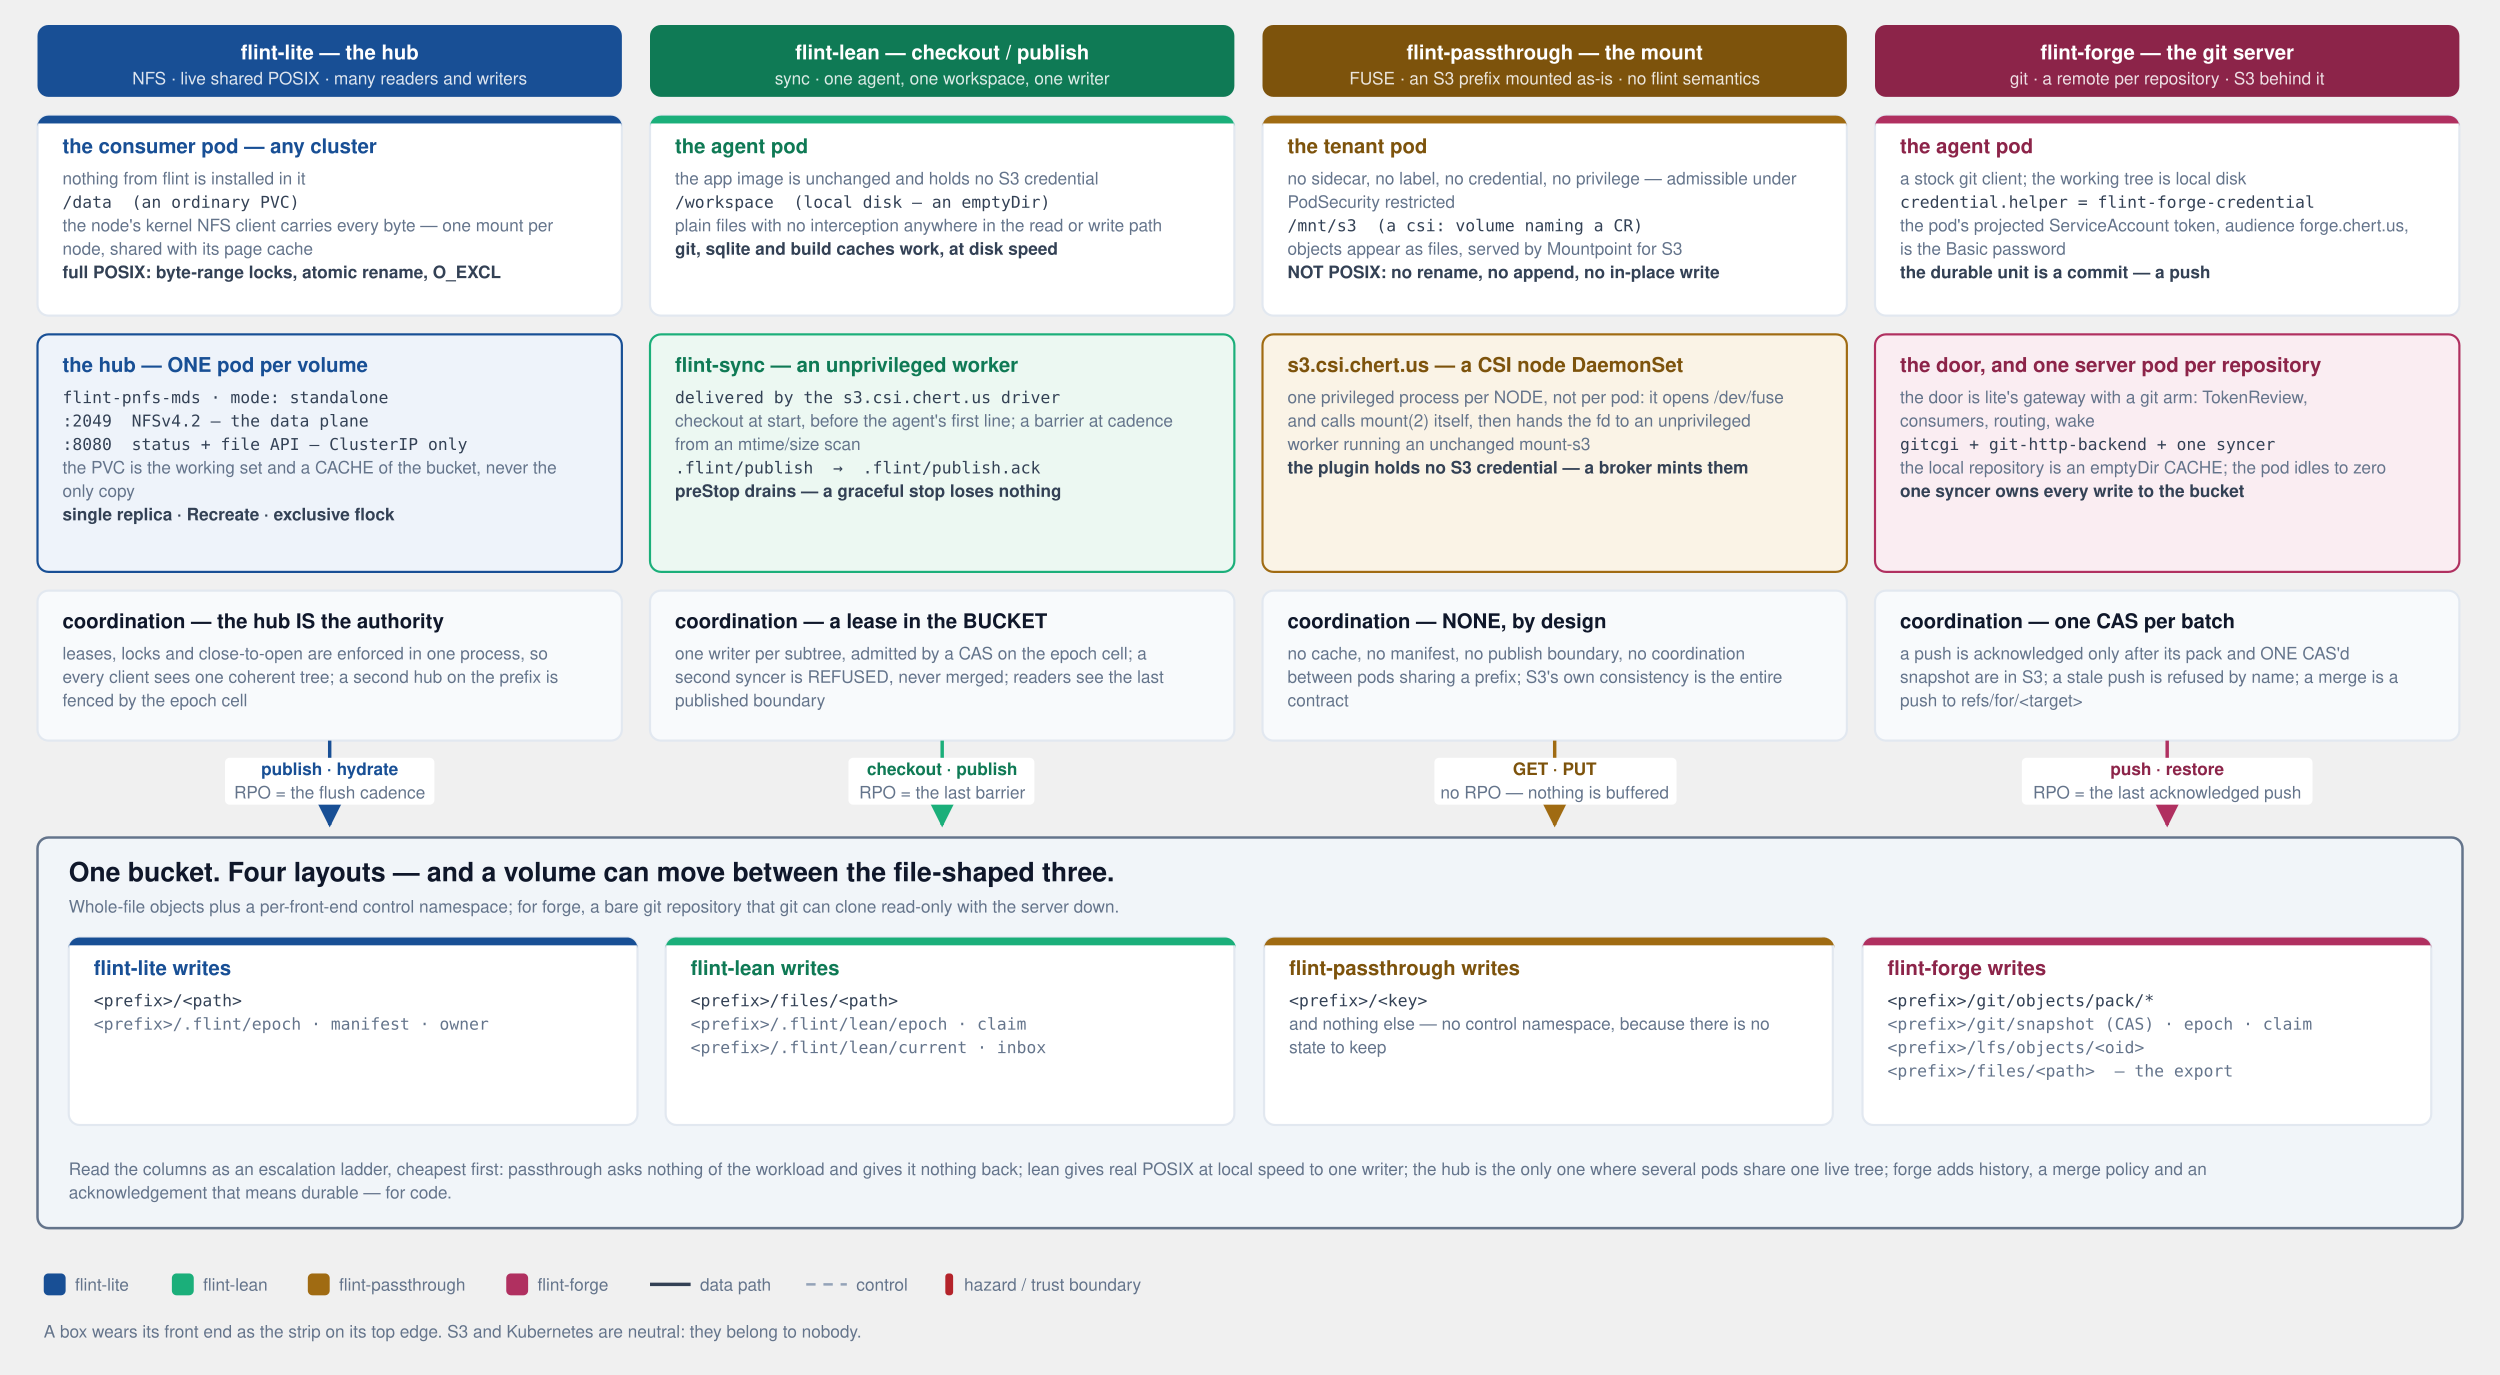
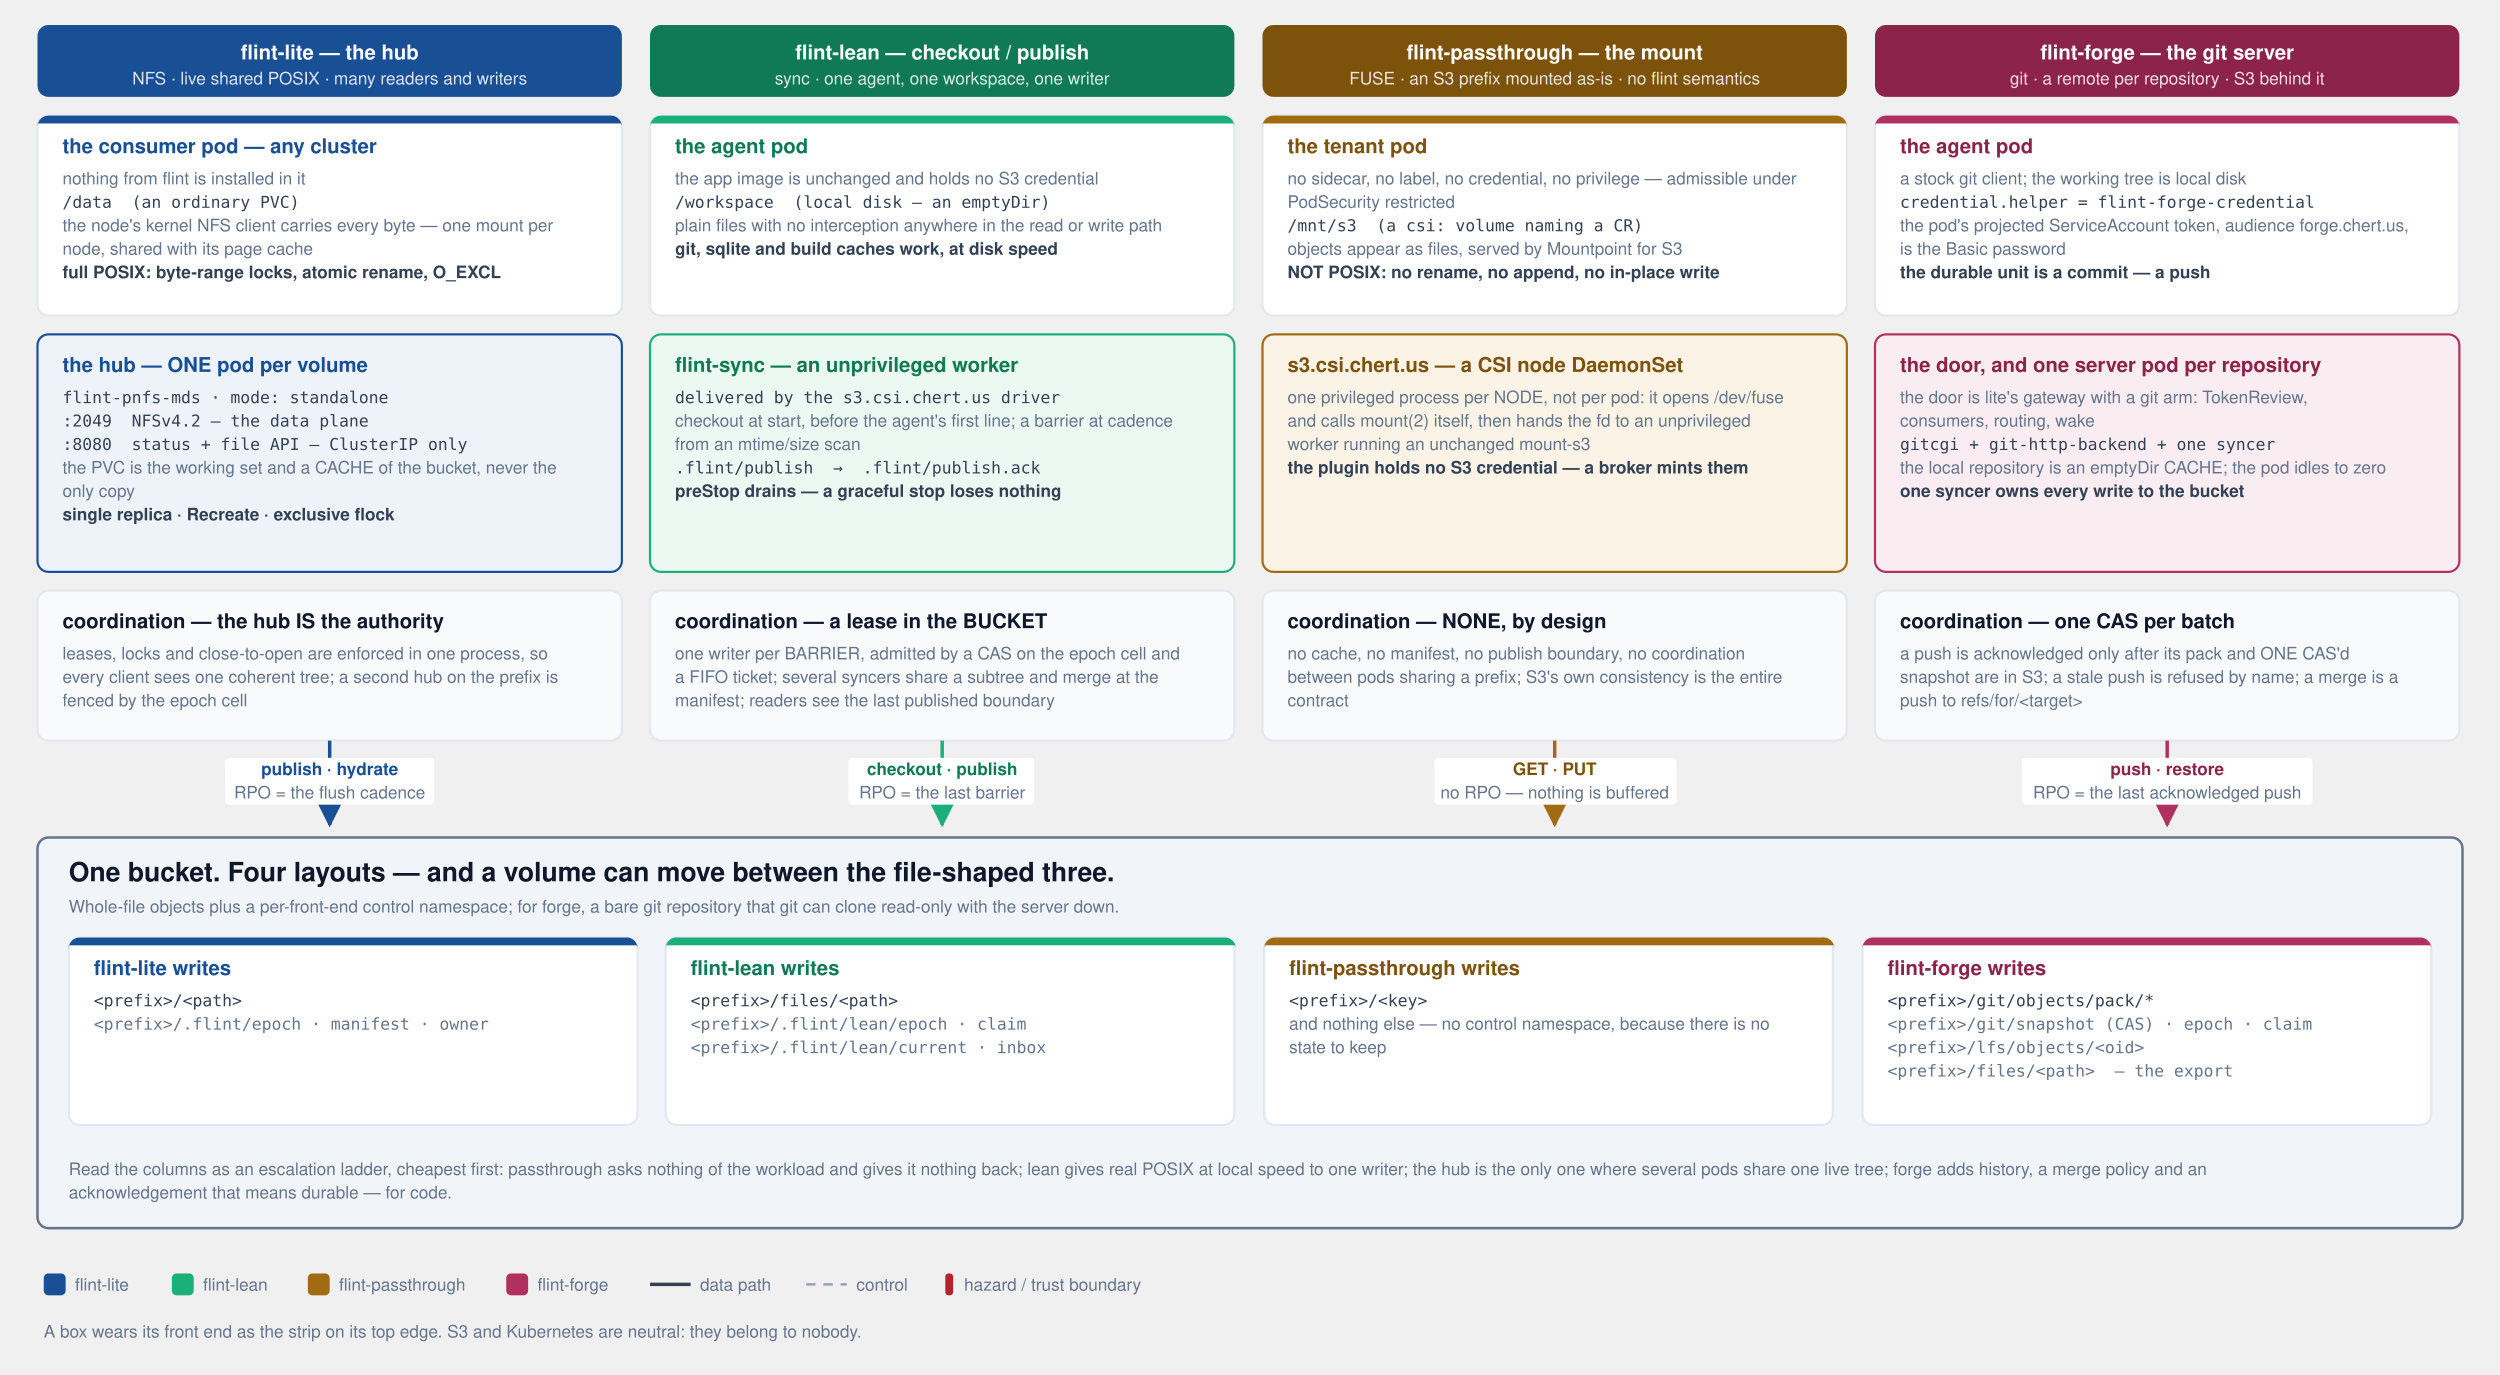
<svg xmlns="http://www.w3.org/2000/svg" viewBox="0 0 1600 880" role="img" aria-label="Four front ends over one bucket. flint-lite serves live shared POSIX from a hub pod over NFSv4.2; flint-lean materialises plain local files and publishes boundaries with a worker; flint-passthrough mounts an S3 prefix directly with Mountpoint for S3; flint-forge serves real git from a per-repository pod whose every push is acknowledged only once it is in S3. All four read and write one bucket, in which each front end has its own layout and control namespace.">
  <style>
  text{font-family:"Helvetica Neue",Helvetica,Arial,sans-serif;fill:#0f172a}
  .t1{font-size:17.0px;font-weight:600}
  .t2{font-size:13.0px;font-weight:600}
  .t3{font-size:12.0px}
  .t3b{font-size:12.0px;font-weight:600;fill:#334155}
  .t4{font-size:11.0px;fill:#64748b}
  .t4b{font-size:11.0px;font-weight:600;fill:#334155}
  .mono{font-family:Menlo,"SF Mono",Consolas,monospace;font-size:10.5px;fill:#334155}
  .mute{fill:#64748b}
  .cap{font-size:9.5px;font-weight:600;letter-spacing:.1em;fill:#64748b}
  .num{font-size:11.0px;font-weight:600;fill:#ffffff}
  .on{font-size:13.0px;font-weight:600;fill:#ffffff}
  .onsub{font-size:11.0px;fill:#ffffff;opacity:.85}
  .c-red{fill:#b4232a}
  .c-lite{fill:#184f95} .c-lean{fill:#0f7a55} .c-pass{fill:#7d530c} .c-forge{fill:#8c2449}
  .f-lite{fill:#184f95} .f-lean{fill:#1baf7a} .f-pass{fill:#a06b12} .f-forge{fill:#b03060}
  .f-red{fill:#b4232a} .f-ink{fill:#334155}
  .b-lite{fill:#eef3fa;stroke:#184f95;stroke-width:1.4} .b-lean{fill:#ecf8f2;stroke:#1baf7a;stroke-width:1.4} .b-pass{fill:#faf3e6;stroke:#a06b12;stroke-width:1.4} .b-forge{fill:#faedf2;stroke:#b03060;stroke-width:1.4}
  .hd-lite{fill:#184f95} .hd-lean{fill:#0f7a55} .hd-pass{fill:#7d530c} .hd-forge{fill:#8c2449}
  .hd-lbl{fill:#334155}
  .l-lite{stroke:#184f95;stroke-width:2.2;fill:none} .l-lean{stroke:#1baf7a;stroke-width:2.2;fill:none} .l-pass{stroke:#a06b12;stroke-width:2.2;fill:none} .l-forge{stroke:#b03060;stroke-width:2.2;fill:none}
  .l-ctl{stroke:#94a3b8;stroke-width:1.6;fill:none}
  .l-ink{stroke:#334155;stroke-width:2.2;fill:none}
  .l-red{stroke:#b4232a;stroke-width:2.2;fill:none}
  .bx{fill:#ffffff;stroke:#e2e8f0;stroke-width:1.4}
  .panel{fill:#f8fafc;stroke:#e2e8f0;stroke-width:1.4}
  .s3{fill:#f1f5f9;stroke:#64748b;stroke-width:1.6}
  .grp{fill:none;stroke:#94a3b8;stroke-width:1.3;stroke-dasharray:7 5}
  .hair{stroke:#e2e8f0;stroke-width:1}
  .lbl{fill:#f8fafc} .rowb{fill:#fbfcfd}
  .frame{fill:none;stroke:#e2e8f0;stroke-width:1.2}
  .halo{fill:#ffffff}
  .chip{fill:#f8fafc;stroke:#e2e8f0;stroke-width:1}
  .chip-red{fill:#b4232a}
  .chip-lite{fill:#184f95} .chip-lean{fill:#0f7a55} .chip-pass{fill:#7d530c} .chip-forge{fill:#8c2449}
  .chip .cap{fill:#334155}
  /* On a filled shape. Last on purpose: a class beats a presentation
     attribute, so this must win over .t4/.cap/.mono. */
  .on,.num,.onsub{fill:#ffffff}
  .cap.on{fill:#ffffff}
</style>
  <defs>
    <marker id="a-lite" viewBox="0 0 10 10" refX="9" refY="5" markerWidth="7" markerHeight="7" orient="auto-start-reverse">
      <path d="M0,0 L10,5 L0,10 z" fill="#184f95" />
    </marker>
    <marker id="a-lean" viewBox="0 0 10 10" refX="9" refY="5" markerWidth="7" markerHeight="7" orient="auto-start-reverse">
      <path d="M0,0 L10,5 L0,10 z" fill="#1baf7a" />
    </marker>
    <marker id="a-pass" viewBox="0 0 10 10" refX="9" refY="5" markerWidth="7" markerHeight="7" orient="auto-start-reverse">
      <path d="M0,0 L10,5 L0,10 z" fill="#a06b12" />
    </marker>
    <marker id="a-forge" viewBox="0 0 10 10" refX="9" refY="5" markerWidth="7" markerHeight="7" orient="auto-start-reverse">
      <path d="M0,0 L10,5 L0,10 z" fill="#b03060" />
    </marker>
    <marker id="a-ctl" viewBox="0 0 10 10" refX="9" refY="5" markerWidth="7" markerHeight="7" orient="auto-start-reverse">
      <path d="M0,0 L10,5 L0,10 z" fill="#94a3b8" />
    </marker>
    <marker id="a-ink" viewBox="0 0 10 10" refX="9" refY="5" markerWidth="7" markerHeight="7" orient="auto-start-reverse">
      <path d="M0,0 L10,5 L0,10 z" fill="#334155" />
    </marker>
    <marker id="a-red" viewBox="0 0 10 10" refX="9" refY="5" markerWidth="7" markerHeight="7" orient="auto-start-reverse">
      <path d="M0,0 L10,5 L0,10 z" fill="#b4232a" />
    </marker>
  </defs>
  <rect x="24" y="16" width="374" height="46" rx="7" class="hd-lite" />
  <text class="on" x="211" y="38" style="text-anchor:middle">flint-lite — the hub</text>
  <text class="onsub" x="211" y="54" style="text-anchor:middle">NFS · live shared POSIX · many readers and writers</text>
  <rect x="24" y="74" width="374" height="128" rx="7" class="bx" />
  <path class="f-lite" d="M31,74 H391 A7,7 0 0 1 398,81 V79 H24 V81 A7,7 0 0 1 31,74 Z" />
  <text class="t2 c-lite" x="40" y="98">the consumer pod — any cluster</text>
  <text class="t4" x="40" y="118">nothing from flint is installed in it</text>
  <text class="mono" x="40" y="133" xml:space="preserve">/data  (an ordinary PVC)</text>
  <text class="t4" x="40" y="148">the node's kernel NFS client carries every byte — one mount per</text>
  <text class="t4" x="40" y="163">node, shared with its page cache</text>
  <text class="t4b" x="40" y="178">full POSIX: byte-range locks, atomic rename, O_EXCL</text>
  <rect x="24" y="214" width="374" height="152" rx="7" class="b-lite" />
  <text class="t2 c-lite" x="40" y="238">the hub — ONE pod per volume</text>
  <text class="mono" x="40" y="258" xml:space="preserve">flint-pnfs-mds · mode: standalone</text>
  <text class="mono" x="40" y="273" xml:space="preserve">:2049  NFSv4.2 — the data plane</text>
  <text class="mono" x="40" y="288" xml:space="preserve">:8080  status + file API — ClusterIP only</text>
  <text class="t4" x="40" y="303">the PVC is the working set and a CACHE of the bucket, never the</text>
  <text class="t4" x="40" y="318">only copy</text>
  <text class="t4b" x="40" y="333">single replica · Recreate · exclusive flock</text>
  <rect x="24" y="378" width="374" height="96" rx="7" class="panel" />
  <text class="t2" x="40" y="402">coordination — the hub IS the authority</text>
  <text class="t4" x="40" y="422">leases, locks and close-to-open are enforced in one process, so</text>
  <text class="t4" x="40" y="437">every client sees one coherent tree; a second hub on the prefix is</text>
  <text class="t4" x="40" y="452">fenced by the epoch cell</text>
  <line class="l-lite" x1="211" y1="474" x2="211" y2="528" marker-end="url(#a-lite)" />
  <rect x="144" y="485" width="134" height="30" rx="3" class="halo" />
  <text class="t4b c-lite" x="211" y="496" style="text-anchor:middle">publish · hydrate</text>
  <text class="t4" x="211" y="511" style="text-anchor:middle">RPO = the flush cadence</text>
  <rect x="416" y="16" width="374" height="46" rx="7" class="hd-lean" />
  <text class="on" x="603" y="38" style="text-anchor:middle">flint-lean — checkout / publish</text>
  <text class="onsub" x="603" y="54" style="text-anchor:middle">sync · one agent, one workspace, one writer</text>
  <rect x="416" y="74" width="374" height="128" rx="7" class="bx" />
  <path class="f-lean" d="M423,74 H783 A7,7 0 0 1 790,81 V79 H416 V81 A7,7 0 0 1 423,74 Z" />
  <text class="t2 c-lean" x="432" y="98">the agent pod</text>
  <text class="t4" x="432" y="118">the app image is unchanged and holds no S3 credential</text>
  <text class="mono" x="432" y="133" xml:space="preserve">/workspace  (local disk — an emptyDir)</text>
  <text class="t4" x="432" y="148">plain files with no interception anywhere in the read or write path</text>
  <text class="t4b" x="432" y="163">git, sqlite and build caches work, at disk speed</text>
  <rect x="416" y="214" width="374" height="152" rx="7" class="b-lean" />
  <text class="t2 c-lean" x="432" y="238">flint-sync — an unprivileged worker</text>
  <text class="mono" x="432" y="258" xml:space="preserve">delivered by the s3.csi.chert.us driver</text>
  <text class="t4" x="432" y="273">checkout at start, before the agent's first line; a barrier at cadence</text>
  <text class="t4" x="432" y="288">from an mtime/size scan</text>
  <text class="mono" x="432" y="303" xml:space="preserve">.flint/publish  →  .flint/publish.ack</text>
  <text class="t4b" x="432" y="318">preStop drains — a graceful stop loses nothing</text>
  <rect x="416" y="378" width="374" height="96" rx="7" class="panel" />
  <text class="t2" x="432" y="402">coordination — a lease in the BUCKET</text>
-   <text class="t4" x="432" y="422">one writer per subtree, admitted by a CAS on the epoch cell; a</text>
-   <text class="t4" x="432" y="437">second syncer is REFUSED, never merged; readers see the last</text>
-   <text class="t4" x="432" y="452">published boundary</text>
+   <text class="t4" x="432" y="422">one writer per BARRIER, admitted by a CAS on the epoch cell and</text>
+   <text class="t4" x="432" y="437">a FIFO ticket; several syncers share a subtree and merge at the</text>
+   <text class="t4" x="432" y="452">manifest; readers see the last published boundary</text>
  <line class="l-lean" x1="603" y1="474" x2="603" y2="528" marker-end="url(#a-lean)" />
  <rect x="543" y="485" width="119" height="30" rx="3" class="halo" />
  <text class="t4b c-lean" x="603" y="496" style="text-anchor:middle">checkout · publish</text>
  <text class="t4" x="603" y="511" style="text-anchor:middle">RPO = the last barrier</text>
  <rect x="808" y="16" width="374" height="46" rx="7" class="hd-pass" />
  <text class="on" x="995" y="38" style="text-anchor:middle">flint-passthrough — the mount</text>
  <text class="onsub" x="995" y="54" style="text-anchor:middle">FUSE · an S3 prefix mounted as-is · no flint semantics</text>
  <rect x="808" y="74" width="374" height="128" rx="7" class="bx" />
  <path class="f-pass" d="M815,74 H1175 A7,7 0 0 1 1182,81 V79 H808 V81 A7,7 0 0 1 815,74 Z" />
  <text class="t2 c-pass" x="824" y="98">the tenant pod</text>
  <text class="t4" x="824" y="118">no sidecar, no label, no credential, no privilege — admissible under</text>
  <text class="t4" x="824" y="133">PodSecurity restricted</text>
  <text class="mono" x="824" y="148" xml:space="preserve">/mnt/s3  (a csi: volume naming a CR)</text>
  <text class="t4" x="824" y="163">objects appear as files, served by Mountpoint for S3</text>
  <text class="t4b" x="824" y="178">NOT POSIX: no rename, no append, no in-place write</text>
  <rect x="808" y="214" width="374" height="152" rx="7" class="b-pass" />
  <text class="t2 c-pass" x="824" y="238">s3.csi.chert.us — a CSI node DaemonSet</text>
  <text class="t4" x="824" y="258">one privileged process per NODE, not per pod: it opens /dev/fuse</text>
  <text class="t4" x="824" y="273">and calls mount(2) itself, then hands the fd to an unprivileged</text>
  <text class="t4" x="824" y="288">worker running an unchanged mount-s3</text>
  <text class="t4b" x="824" y="303">the plugin holds no S3 credential — a broker mints them</text>
  <rect x="808" y="378" width="374" height="96" rx="7" class="panel" />
  <text class="t2" x="824" y="402">coordination — NONE, by design</text>
  <text class="t4" x="824" y="422">no cache, no manifest, no publish boundary, no coordination</text>
  <text class="t4" x="824" y="437">between pods sharing a prefix; S3's own consistency is the entire</text>
  <text class="t4" x="824" y="452">contract</text>
  <line class="l-pass" x1="995" y1="474" x2="995" y2="528" marker-end="url(#a-pass)" />
  <rect x="918" y="485" width="155" height="30" rx="3" class="halo" />
  <text class="t4b c-pass" x="995" y="496" style="text-anchor:middle">GET · PUT</text>
  <text class="t4" x="995" y="511" style="text-anchor:middle">no RPO — nothing is buffered</text>
  <rect x="1200" y="16" width="374" height="46" rx="7" class="hd-forge" />
  <text class="on" x="1387" y="38" style="text-anchor:middle">flint-forge — the git server</text>
  <text class="onsub" x="1387" y="54" style="text-anchor:middle">git · a remote per repository · S3 behind it</text>
  <rect x="1200" y="74" width="374" height="128" rx="7" class="bx" />
  <path class="f-forge" d="M1207,74 H1567 A7,7 0 0 1 1574,81 V79 H1200 V81 A7,7 0 0 1 1207,74 Z" />
  <text class="t2 c-forge" x="1216" y="98">the agent pod</text>
  <text class="t4" x="1216" y="118">a stock git client; the working tree is local disk</text>
  <text class="mono" x="1216" y="133" xml:space="preserve">credential.helper = flint-forge-credential</text>
  <text class="t4" x="1216" y="148">the pod's projected ServiceAccount token, audience forge.chert.us,</text>
  <text class="t4" x="1216" y="163">is the Basic password</text>
  <text class="t4b" x="1216" y="178">the durable unit is a commit — a push</text>
  <rect x="1200" y="214" width="374" height="152" rx="7" class="b-forge" />
  <text class="t2 c-forge" x="1216" y="238">the door, and one server pod per repository</text>
  <text class="t4" x="1216" y="258">the door is lite's gateway with a git arm: TokenReview,</text>
  <text class="t4" x="1216" y="273">consumers, routing, wake</text>
  <text class="mono" x="1216" y="288" xml:space="preserve">gitcgi + git-http-backend + one syncer</text>
  <text class="t4" x="1216" y="303">the local repository is an emptyDir CACHE; the pod idles to zero</text>
  <text class="t4b" x="1216" y="318">one syncer owns every write to the bucket</text>
  <rect x="1200" y="378" width="374" height="96" rx="7" class="panel" />
  <text class="t2" x="1216" y="402">coordination — one CAS per batch</text>
  <text class="t4" x="1216" y="422">a push is acknowledged only after its pack and ONE CAS'd</text>
  <text class="t4" x="1216" y="437">snapshot are in S3; a stale push is refused by name; a merge is a</text>
  <text class="t4" x="1216" y="452">push to refs/for/&lt;target&gt;</text>
  <line class="l-forge" x1="1387" y1="474" x2="1387" y2="528" marker-end="url(#a-forge)" />
  <rect x="1294" y="485" width="186" height="30" rx="3" class="halo" />
  <text class="t4b c-forge" x="1387" y="496" style="text-anchor:middle">push · restore</text>
  <text class="t4" x="1387" y="511" style="text-anchor:middle">RPO = the last acknowledged push</text>
  <rect x="24" y="536" width="1552" height="250" rx="7" class="s3" />
  <text class="t1" x="44" y="564">One bucket. Four layouts — and a volume can move between the file-shaped three.</text>
  <text class="t4" x="44" y="584">Whole-file objects plus a per-front-end control namespace; for forge, a bare git repository that git can clone read-only with the server down.</text>
  <rect x="44" y="600" width="364" height="120" rx="7" class="bx" />
  <path class="f-lite" d="M51,600 H402 A7,7 0 0 1 408,607 V605 H44 V607 A7,7 0 0 1 51,600 Z" />
  <text class="t2 c-lite" x="60" y="624">flint-lite writes</text>
  <text class="mono" x="60" y="644" xml:space="preserve">&lt;prefix&gt;/&lt;path&gt;</text>
  <text class="mono mute" x="60" y="659" xml:space="preserve">&lt;prefix&gt;/.flint/epoch · manifest · owner</text>
  <rect x="426" y="600" width="364" height="120" rx="7" class="bx" />
  <path class="f-lean" d="M434,600 H784 A7,7 0 0 1 791,607 V605 H426 V607 A7,7 0 0 1 434,600 Z" />
  <text class="t2 c-lean" x="442" y="624">flint-lean writes</text>
  <text class="mono" x="442" y="644" xml:space="preserve">&lt;prefix&gt;/files/&lt;path&gt;</text>
  <text class="mono mute" x="442" y="659" xml:space="preserve">&lt;prefix&gt;/.flint/lean/epoch · claim</text>
  <text class="mono mute" x="442" y="674" xml:space="preserve">&lt;prefix&gt;/.flint/lean/current · inbox</text>
  <rect x="809" y="600" width="364" height="120" rx="7" class="bx" />
  <path class="f-pass" d="M816,600 H1166 A7,7 0 0 1 1174,607 V605 H809 V607 A7,7 0 0 1 816,600 Z" />
  <text class="t2 c-pass" x="825" y="624">flint-passthrough writes</text>
  <text class="mono" x="825" y="644" xml:space="preserve">&lt;prefix&gt;/&lt;key&gt;</text>
  <text class="t4" x="825" y="659">and nothing else — no control namespace, because there is no</text>
  <text class="t4" x="825" y="674">state to keep</text>
  <rect x="1192" y="600" width="364" height="120" rx="7" class="bx" />
  <path class="f-forge" d="M1198,600 H1549 A7,7 0 0 1 1556,607 V605 H1192 V607 A7,7 0 0 1 1198,600 Z" />
  <text class="t2 c-forge" x="1208" y="624">flint-forge writes</text>
  <text class="mono" x="1208" y="644" xml:space="preserve">&lt;prefix&gt;/git/objects/pack/*</text>
  <text class="mono mute" x="1208" y="659" xml:space="preserve">&lt;prefix&gt;/git/snapshot (CAS) · epoch · claim</text>
  <text class="mono mute" x="1208" y="674" xml:space="preserve">&lt;prefix&gt;/lfs/objects/&lt;oid&gt;</text>
  <text class="mono mute" x="1208" y="689" xml:space="preserve">&lt;prefix&gt;/files/&lt;path&gt;  — the export</text>
  <text class="t4" x="44" y="752">Read the columns as an escalation ladder, cheapest first: passthrough asks nothing of the workload and gives it nothing back; lean gives real POSIX at local speed to one writer; the hub is the only one where several pods share one live tree; forge adds history, a merge policy and an</text>
  <text class="t4" x="44" y="767">acknowledgement that means durable — for code.</text>
  <rect x="28" y="815" width="14" height="14" rx="3" class="f-lite" />
  <text class="t4" x="48" y="826">flint-lite</text>
  <rect x="110" y="815" width="14" height="14" rx="3" class="f-lean" />
  <text class="t4" x="130" y="826">flint-lean</text>
  <rect x="197" y="815" width="14" height="14" rx="3" class="f-pass" />
  <text class="t4" x="217" y="826">flint-passthrough</text>
  <rect x="324" y="815" width="14" height="14" rx="3" class="f-forge" />
  <text class="t4" x="344" y="826">flint-forge</text>
  <line class="l-ink" x1="416.0" y1="822" x2="442.0" y2="822" />
  <text class="t4" x="448" y="826">data path</text>
  <line class="l-ctl" x1="515.98" y1="822" x2="541.98" y2="822" stroke-dasharray="6 5" />
  <text class="t4" x="548" y="826">control</text>
  <rect x="605" y="815" width="5" height="14" rx="2" class="f-red" />
  <text class="t4" x="617" y="826">hazard / trust boundary</text>
  <text class="t4" x="28" y="856">A box wears its front end as the strip on its top edge. S3 and Kubernetes are neutral: they belong to nobody.</text>
</svg>
